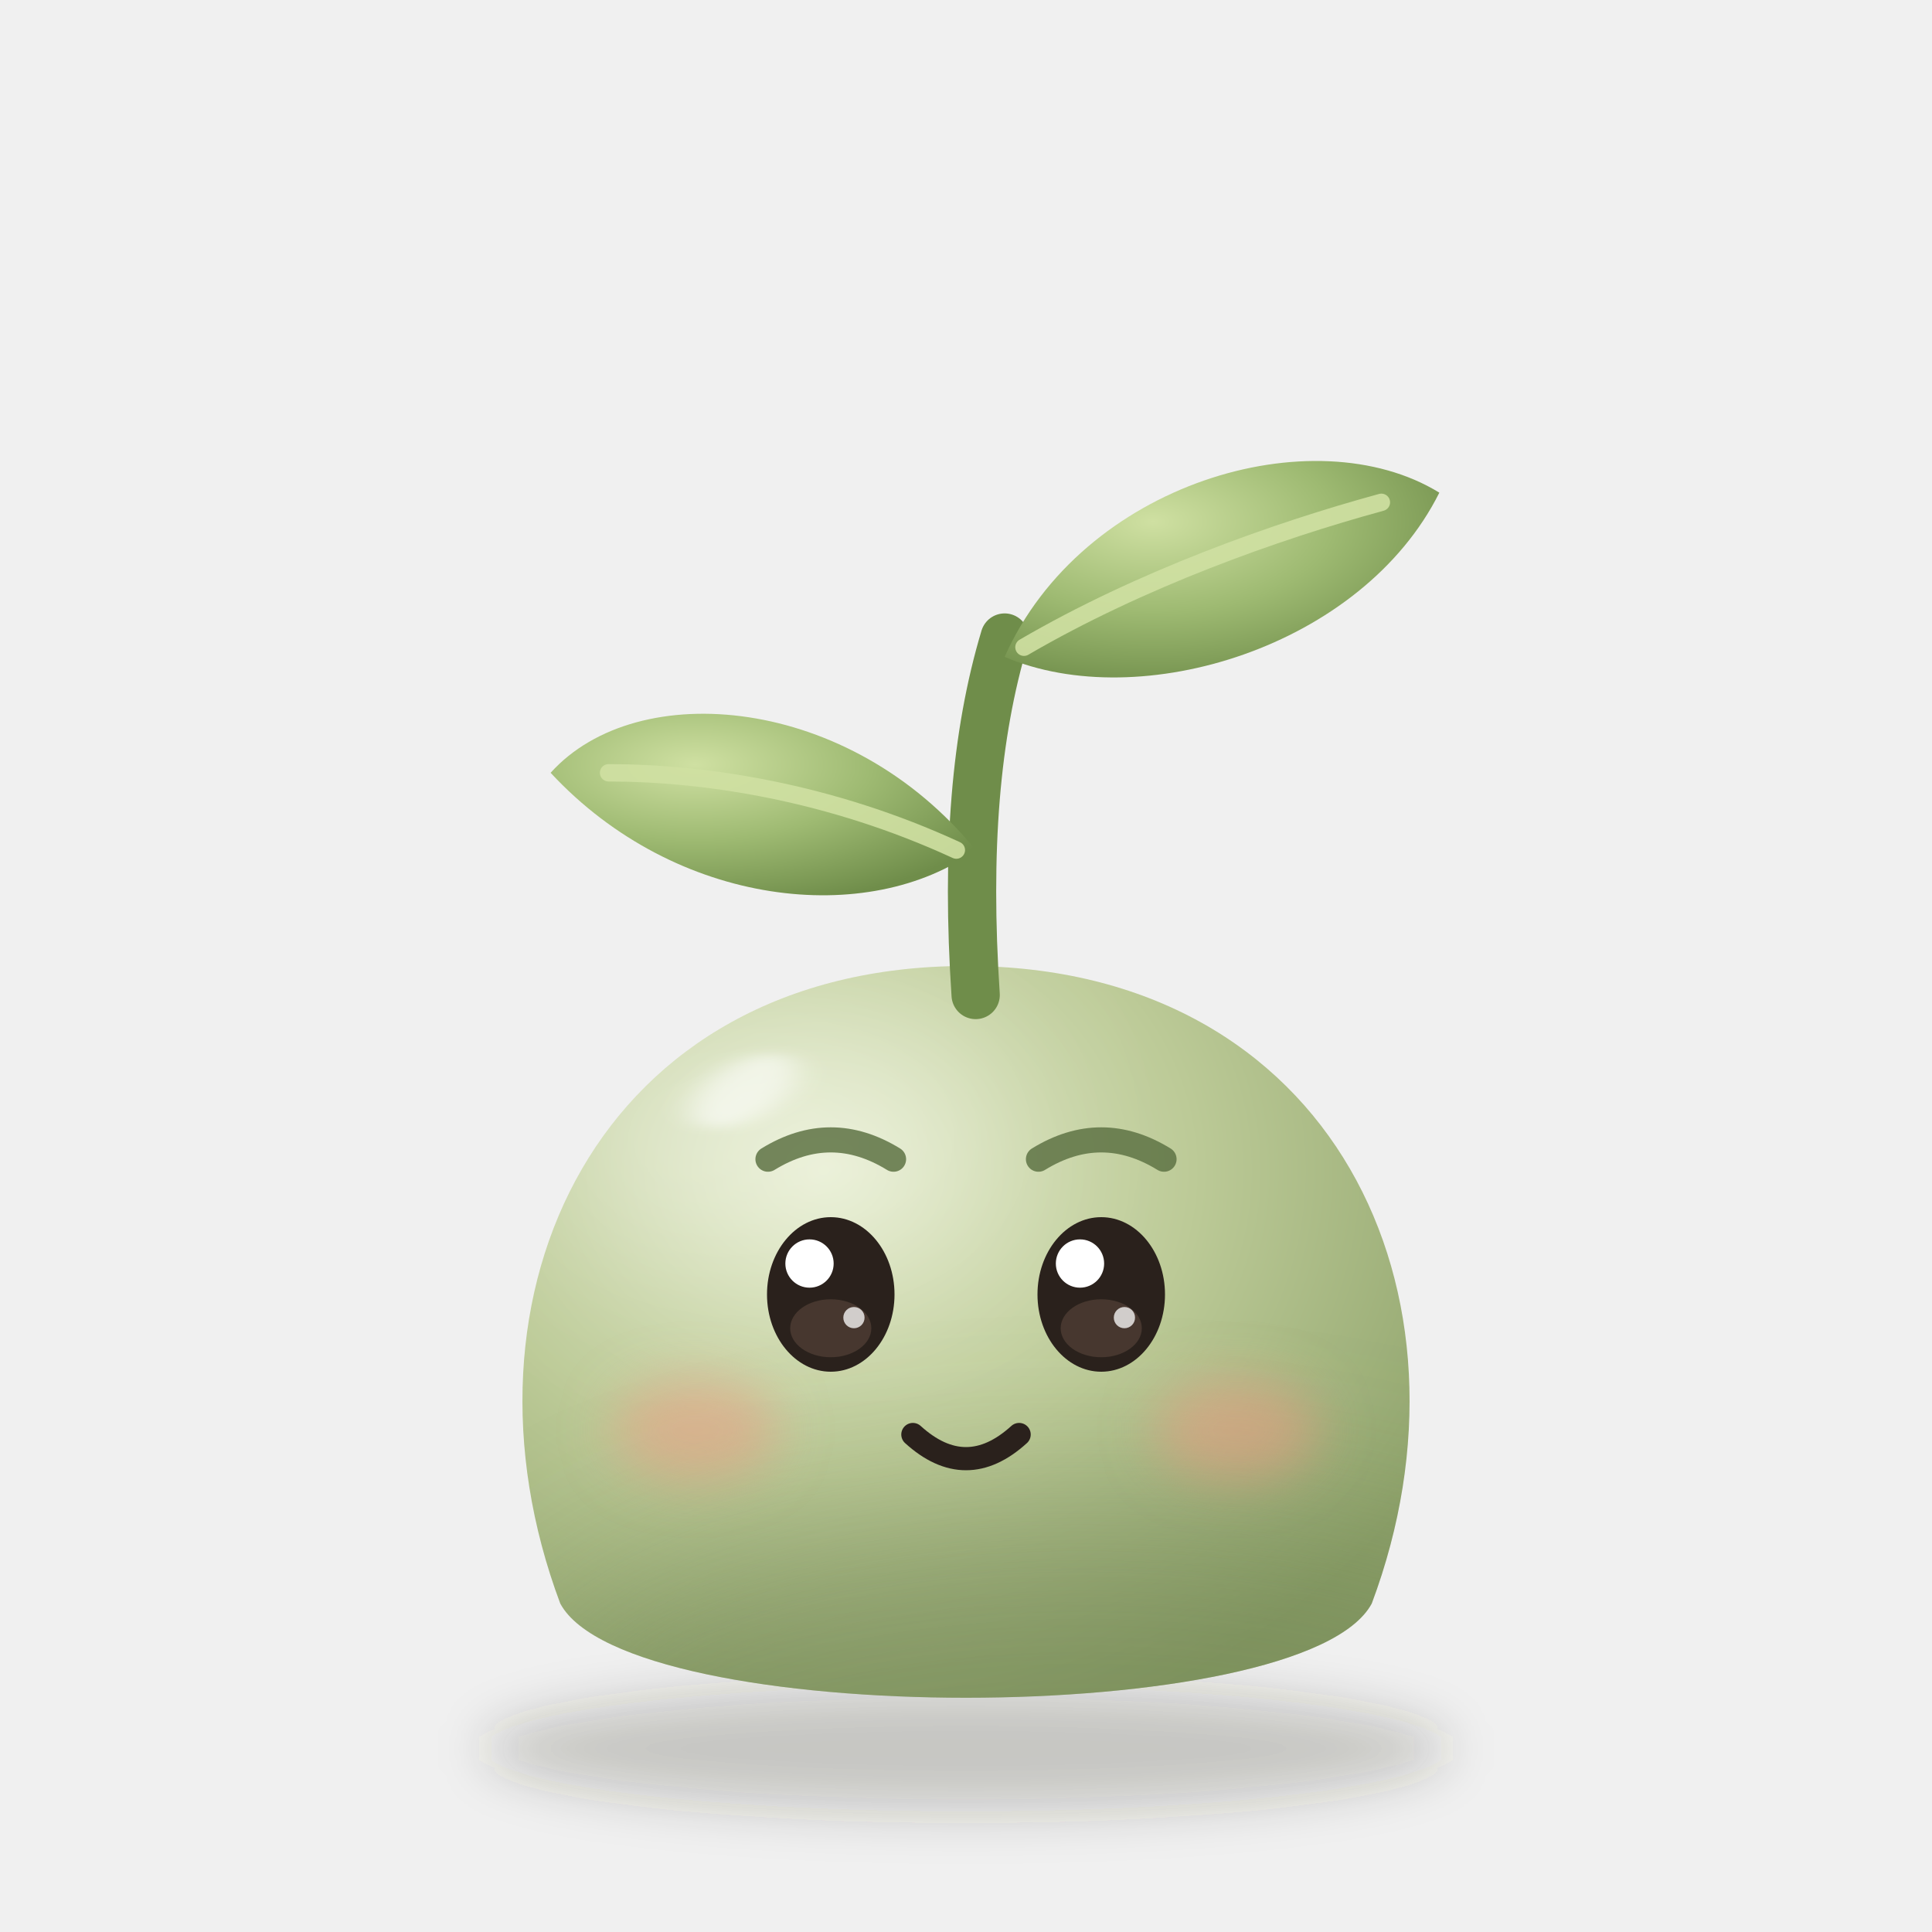
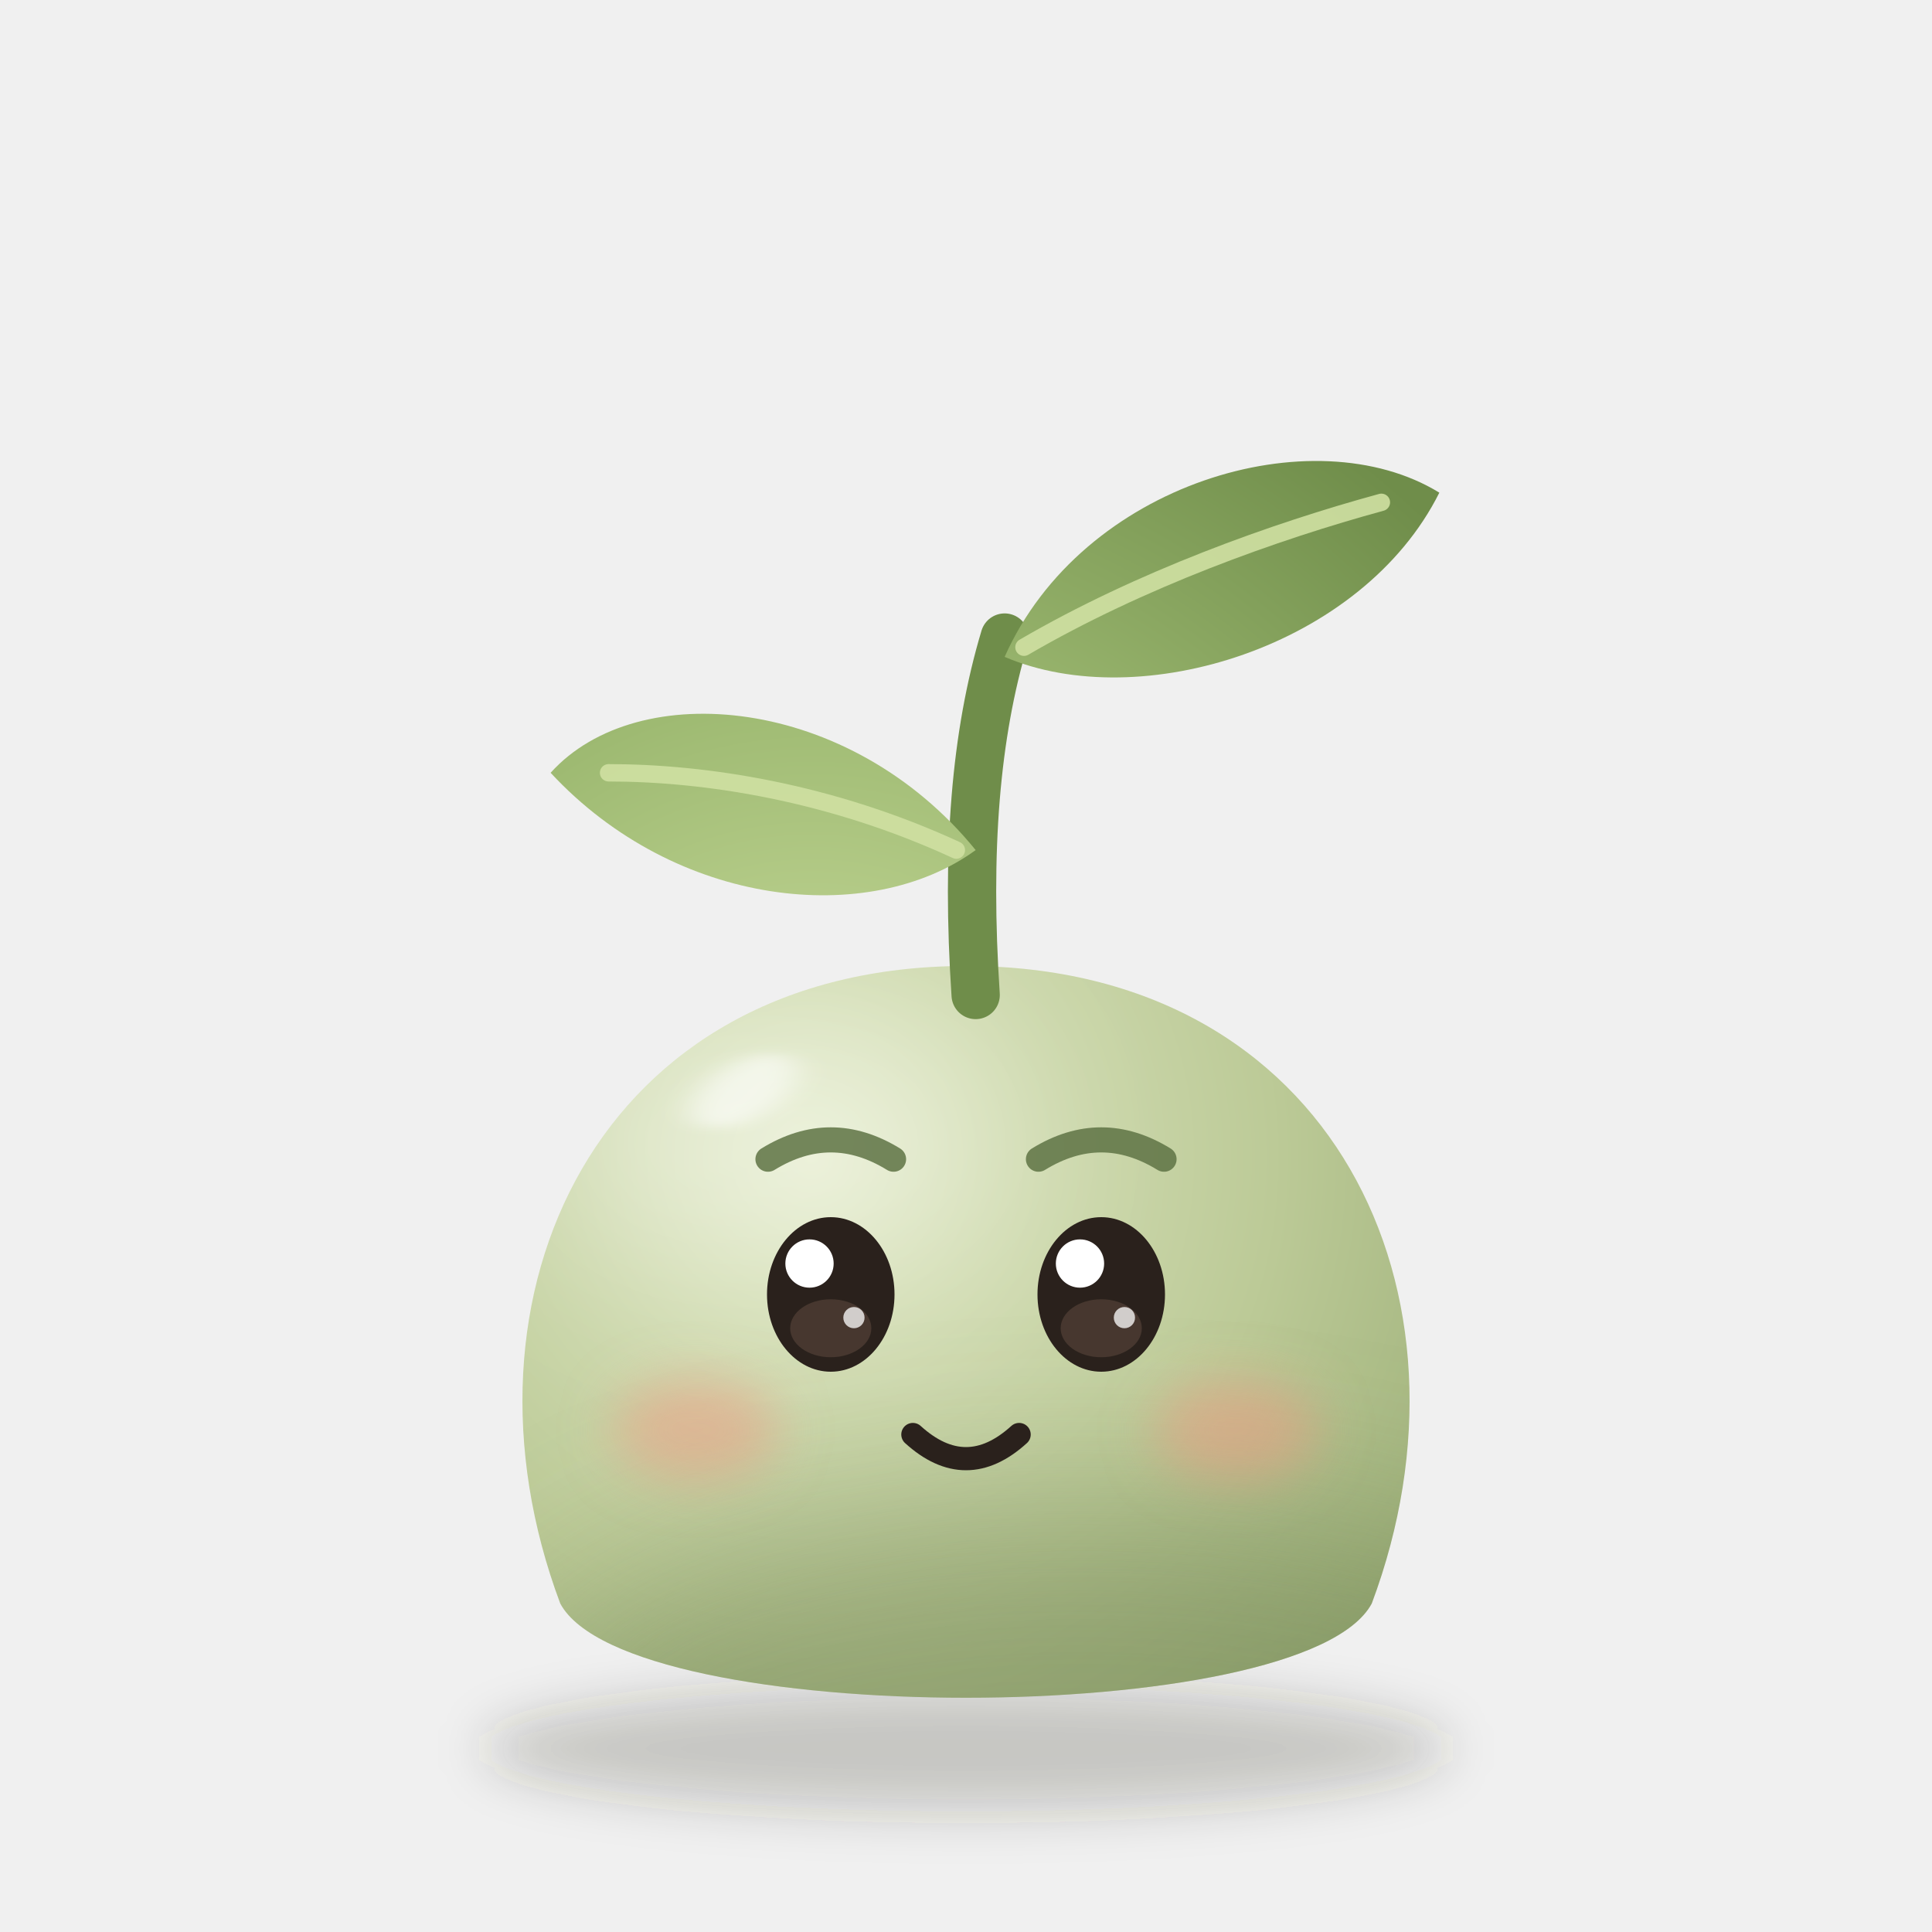
<svg xmlns="http://www.w3.org/2000/svg" width="1024" height="1024" viewBox="0 0 200 200" role="img" aria-label="Fern">
  <defs>
-     <radialGradient id="k2b" cx="34%" cy="28%" r="80%">
+     <radialGradient id="k2b" gradientUnits="userSpaceOnUse" cx="84" cy="119.76" r="92">
      <stop offset="0" stop-color="#E2EAC8" />
      <stop offset=".52" stop-color="#BCCA97" />
      <stop offset="1" stop-color="#90A46C" />
    </radialGradient>
-     <radialGradient id="k2a" cx="34%" cy="28%" r="80%">
+     <radialGradient id="k2a" gradientUnits="userSpaceOnUse" cx="84" cy="119.76" r="92">
      <stop offset="0" stop-color="#CFE0A2" />
      <stop offset=".52" stop-color="#9EBA72" />
      <stop offset="1" stop-color="#6F8D4A" />
+     </radialGradient>
+     <radialGradient id="k2arm" cx="34%" cy="28%" r="80%">
+       <stop offset="0" stop-color="#E2EAC8" />
+       <stop offset=".52" stop-color="#BCCA97" />
+       <stop offset="1" stop-color="#90A46C" />
    </radialGradient>
    <filter id="k2b10" x="-60%" y="-60%" width="220%" height="220%">
      <feGaussianBlur stdDeviation="9" />
    </filter>
    <filter id="k2b3" x="-60%" y="-60%" width="220%" height="220%">
      <feGaussianBlur stdDeviation="2.6" />
    </filter>
    <filter id="k2b1" x="-60%" y="-60%" width="220%" height="220%">
      <feGaussianBlur stdDeviation="1.2" />
    </filter>
+     <filter id="k2soft" x="-20%" y="-20%" width="140%" height="140%">
+       <feGaussianBlur stdDeviation=".55" />
+     </filter>
    <clipPath id="k2clip">
+       <path d="M58 166 C46 134 62 100 100 100 C138 100 154 134 142 166 C135 179 65 179 58 166 Z" />
+     </clipPath>
+     <clipPath id="k2sil">
      <path d="M58 166 C46 134 62 100 100 100 C138 100 154 134 142 166 C135 179 65 179 58 166 Z" />
    </clipPath>
  </defs>
  <ellipse class="shadow" cx="100" cy="181" rx="50" ry="6.5" fill="rgba(59,50,44,.22)" filter="url(#k2b3)" />
  <g class="rig">
    <g class="pose">
      <g id="arms">
        <g transform="translate(60 146) scale(-1 1)">
          <g id="arm-l" opacity="0">
-             <rect x="-7.5" y="-4" width="15" height="40" rx="7.5" fill="url(#k2b)" />
+             <rect x="-7.5" y="-4" width="15" height="40" rx="7.5" fill="url(#k2arm)" />
            <g class="db" opacity="0">
              <rect x="-12" y="34" width="24" height="4" rx="2" fill="#5A4A40" />
              <rect x="-16" y="27" width="7" height="18" rx="3" fill="#3A2C25" />
              <rect x="9" y="27" width="7" height="18" rx="3" fill="#3A2C25" />
            </g>
          </g>
        </g>
        <g transform="translate(140 146)">
          <g id="arm-r" opacity="0">
-             <rect x="-7.5" y="-4" width="15" height="40" rx="7.5" fill="url(#k2b)" />
+             <rect x="-7.5" y="-4" width="15" height="40" rx="7.5" fill="url(#k2arm)" />
            <g class="db" opacity="0">
              <rect x="-12" y="34" width="24" height="4" rx="2" fill="#5A4A40" />
              <rect x="-16" y="27" width="7" height="18" rx="3" fill="#3A2C25" />
              <rect x="9" y="27" width="7" height="18" rx="3" fill="#3A2C25" />
            </g>
          </g>
        </g>
      </g>
      <g id="back" />
      <g id="body">
        <path d="M58 166 C46 134 62 100 100 100 C138 100 154 134 142 166 C135 179 65 179 58 166 Z" fill="url(#k2b)" />
-         <g clip-path="url(#k2clip)">
+         <g clip-path="url(#k2sil)">
          <ellipse cx="112" cy="180" rx="60" ry="24.32" fill="#5E7344" opacity=".38" filter="url(#k2b10)" />
          <ellipse cx="80" cy="118.24" rx="24" ry="12.16" fill="#FFFFFF" opacity=".42" filter="url(#k2b10)" />
        </g>
        <ellipse cx="77" cy="112.92" rx="6" ry="3" transform="rotate(-28 77 112.92)" fill="#FFFFFF" opacity=".55" filter="url(#k2b1)" />
      </g>
      <g class="sway">
        <path d="M101 103 C100 88 101 76 104 66" fill="none" stroke="#6F8D4A" stroke-width="5" stroke-linecap="round" />
        <path d="M101 88 C88 72 66 70 57 80 C70 94 90 96 101 88 Z" fill="url(#k2a)" />
        <path d="M104 68 C112 50 136 43 149 51 C141 67 118 74 104 68 Z" fill="url(#k2a)" />
        <path d="M99 88 C86 82 73 80 63 80" fill="none" stroke="#CFE0A2" stroke-width="1.8" stroke-linecap="round" opacity=".9" />
        <path d="M106 67 C118 60 132 55 143 52" fill="none" stroke="#CFE0A2" stroke-width="1.8" stroke-linecap="round" opacity=".9" />
      </g>
      <g id="details" />
      <g id="face">
        <ellipse class="cheek" cx="72" cy="148" rx="8.5" ry="5.2" fill="#F09A82" opacity=".5" filter="url(#k2b3)" />
        <ellipse class="cheek" cx="128" cy="148" rx="8.5" ry="5.2" fill="#F09A82" opacity=".5" filter="url(#k2b3)" />
        <g transform="translate(86 134) scale(1)">
          <path class="brow brow-l" d="M-6.5 -14 Q0 -18 6.5 -14" fill="none" stroke="#5E7344" stroke-width="2.6" stroke-linecap="round" opacity=".85" />
          <g class="look">
            <g class="blink e-open">
              <ellipse rx="6.6" ry="8" fill="#2A211C" />
              <ellipse cx="0" cy="3.5" rx="4.2" ry="3" fill="#4A3A31" opacity=".9" />
              <circle cx="-2.2" cy="-3.2" r="2.5" fill="#FFFFFF" />
              <circle cx="2.4" cy="2.4" r="1.1" fill="#FFFFFF" opacity=".75" />
            </g>
          </g>
          <path class="e-shut" opacity="0" d="M-6.5 0 Q0 5.5 6.5 0" fill="none" stroke="#2A211C" stroke-width="2.8" stroke-linecap="round" />
          <path class="e-happy" opacity="0" d="M-6.5 2.5 Q0 -6.5 6.5 2.5" fill="none" stroke="#2A211C" stroke-width="2.8" stroke-linecap="round" />
        </g>
        <g transform="translate(114 134) scale(1)">
          <path class="brow brow-r" d="M-6.5 -14 Q0 -18 6.5 -14" fill="none" stroke="#5E7344" stroke-width="2.6" stroke-linecap="round" opacity=".85" />
          <g class="look">
            <g class="blink e-open">
              <ellipse rx="6.6" ry="8" fill="#2A211C" />
              <ellipse cx="0" cy="3.5" rx="4.2" ry="3" fill="#4A3A31" opacity=".9" />
              <circle cx="-2.2" cy="-3.2" r="2.5" fill="#FFFFFF" />
              <circle cx="2.4" cy="2.4" r="1.1" fill="#FFFFFF" opacity=".75" />
            </g>
          </g>
          <path class="e-shut" opacity="0" d="M-6.5 0 Q0 5.5 6.5 0" fill="none" stroke="#2A211C" stroke-width="2.8" stroke-linecap="round" />
          <path class="e-happy" opacity="0" d="M-6.5 2.5 Q0 -6.5 6.5 2.5" fill="none" stroke="#2A211C" stroke-width="2.8" stroke-linecap="round" />
        </g>
        <g transform="translate(100 149)">
          <path class="mo-shut" d="M-5.5 -0.5 Q0 4.5 5.5 -0.5" fill="none" stroke="#2A211C" stroke-width="2.4" stroke-linecap="round" />
          <g class="mo-open" opacity="0">
            <path d="M-7 -1.5 Q0 -2.5 7 -1.5 Q6 8 0 8.5 Q-6 8 -7 -1.5 Z" fill="#4A2620" />
            <path d="M-4 5 Q0 2.5 4 5 Q2.5 8 0 8.2 Q-2.5 8 -4 5 Z" fill="#E58A79" />
          </g>
        </g>
      </g>
    </g>
  </g>
</svg>
